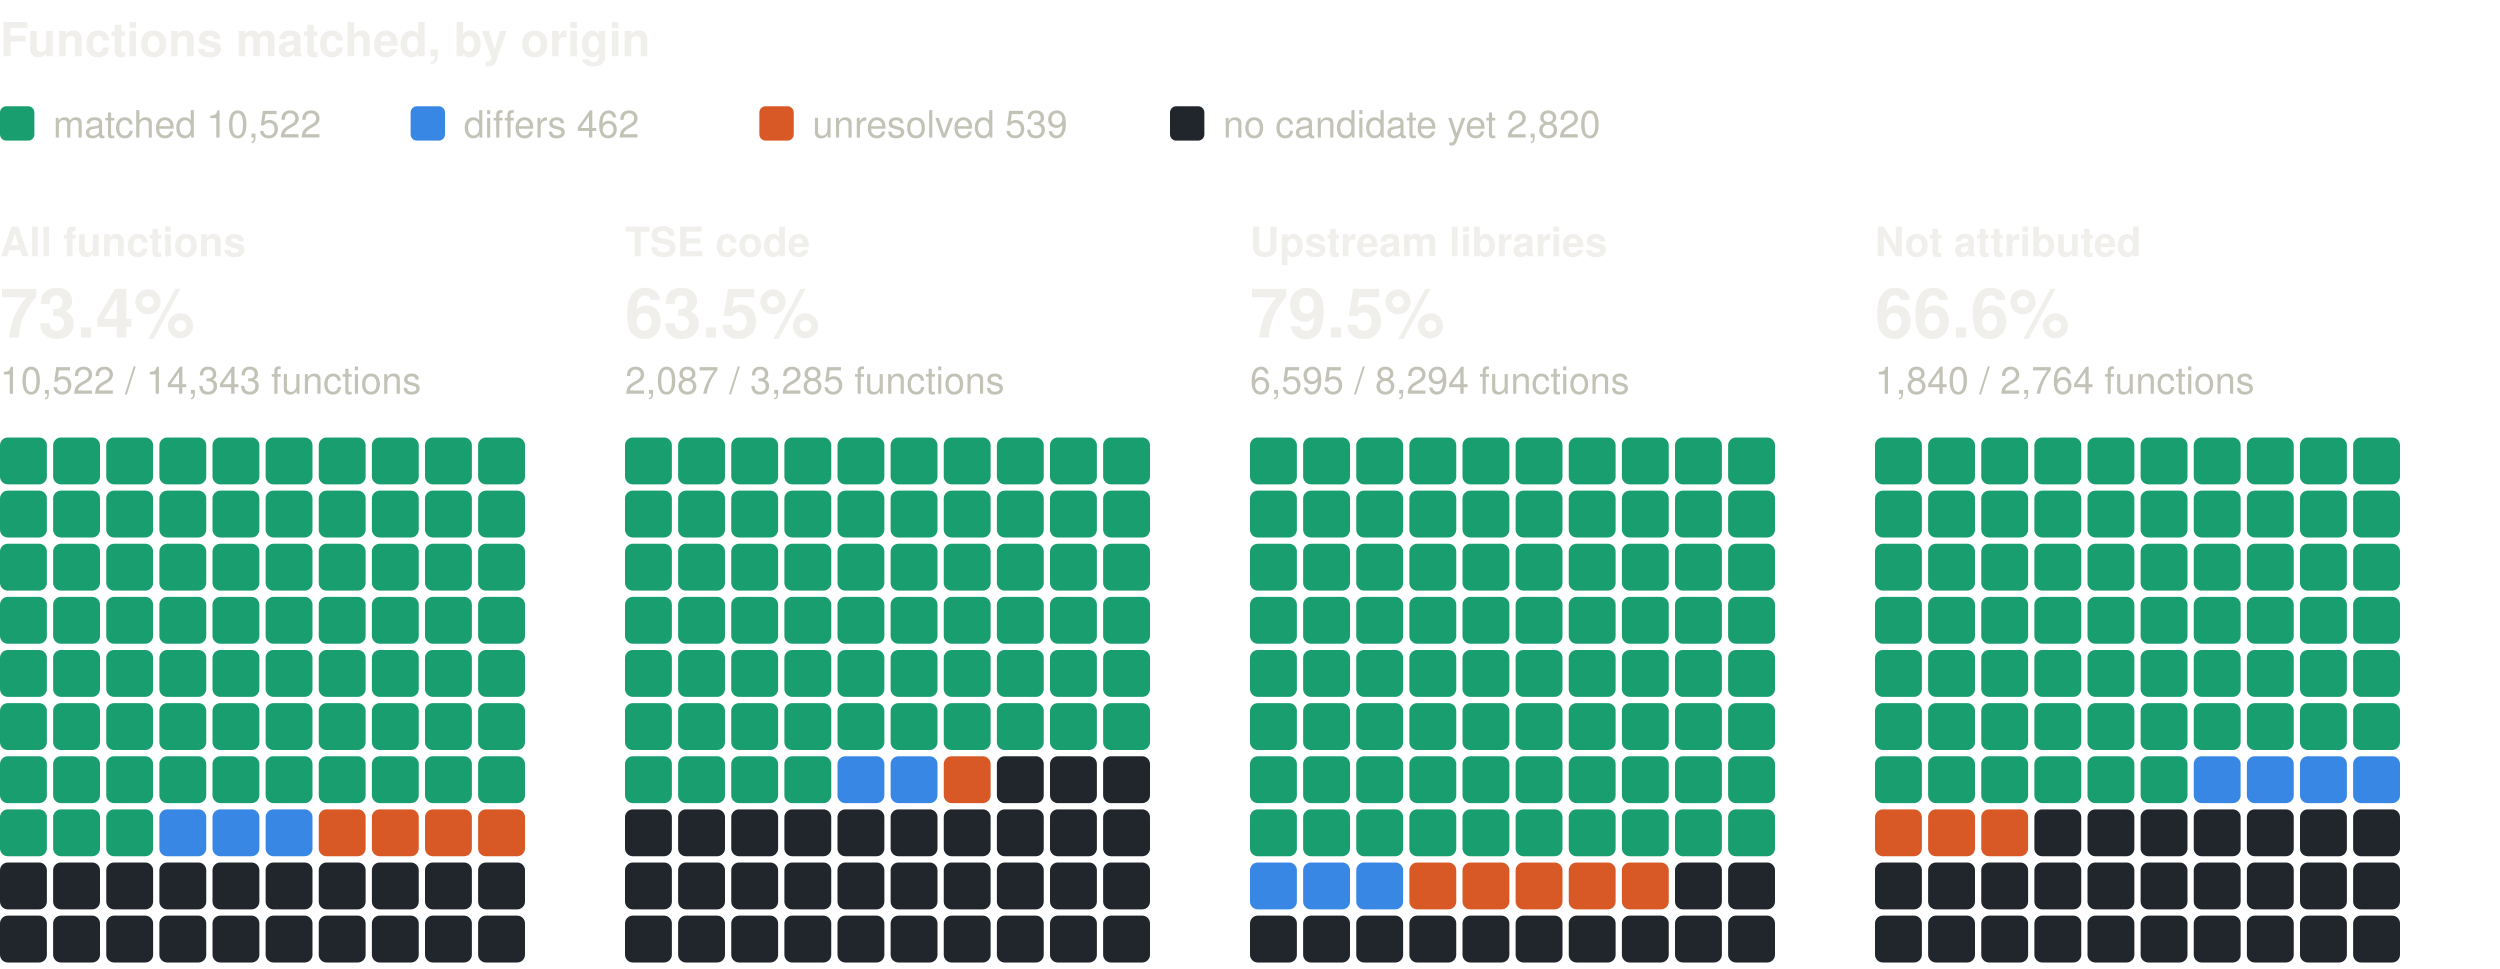
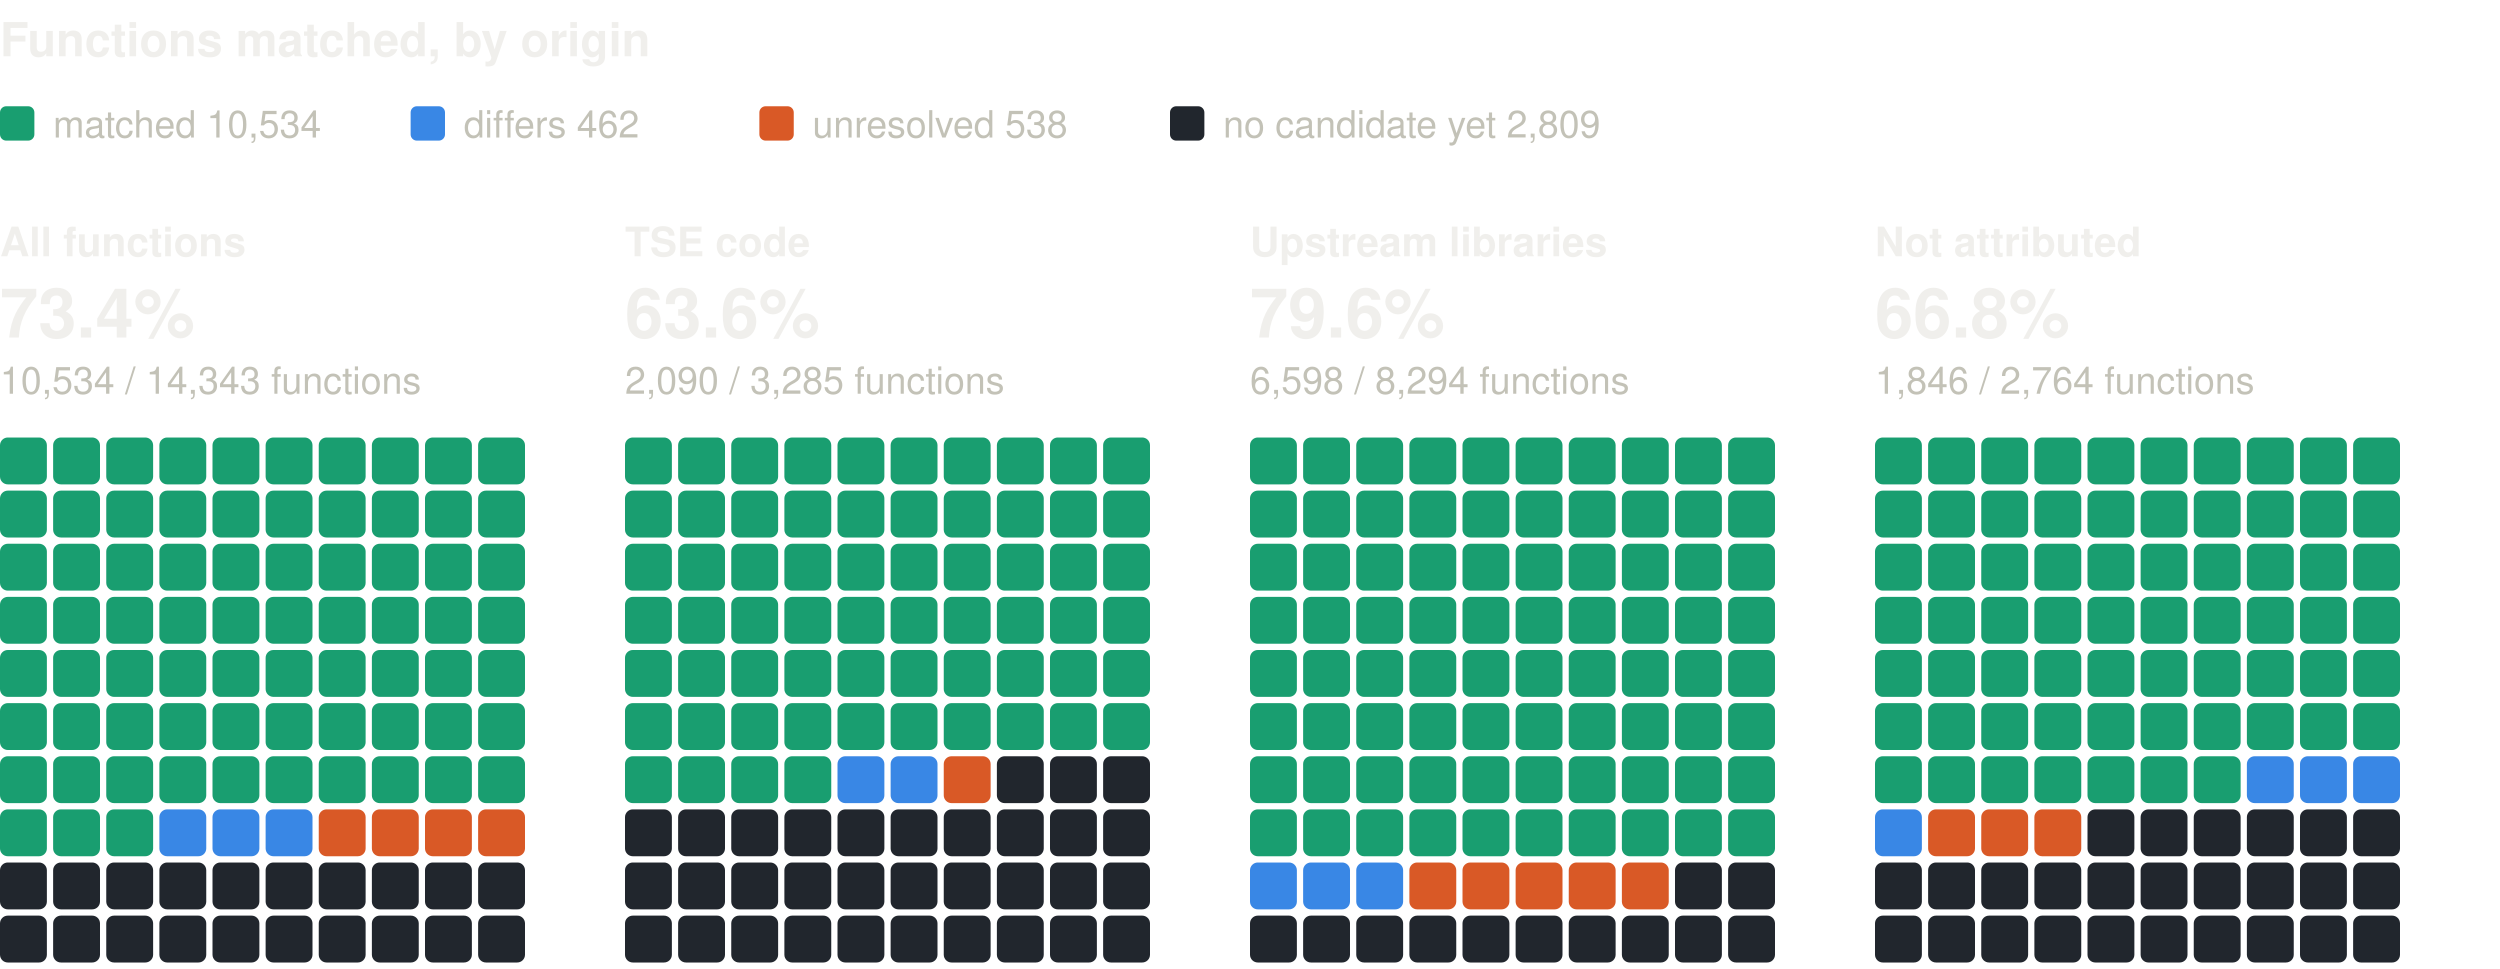
<svg xmlns="http://www.w3.org/2000/svg" width="800" height="310" viewBox="0 0 800 310" role="img" aria-label="Functions matched, by origin: one square per percent, coloured by verdict" font-family="system-ui, -apple-system, 'Segoe UI', Helvetica, Arial, sans-serif">
  <text x="0" y="18" font-size="15" fill="#f0efec" font-weight="600">Functions matched, by origin</text>
  <rect x="0" y="34" width="11" height="11" rx="2" fill="#199e70" />
-   <text x="17" y="44" font-size="12" fill="#c3c2b7">matched 10,522</text>
+   <text x="17" y="44" font-size="12" fill="#c3c2b7">matched 10,534</text>
  <rect x="131.4" y="34" width="11" height="11" rx="2" fill="#3987e5" />
  <text x="148.4" y="44" font-size="12" fill="#c3c2b7">differs 462</text>
  <rect x="243" y="34" width="11" height="11" rx="2" fill="#d95926" />
-   <text x="260" y="44" font-size="12" fill="#c3c2b7">unresolved 539</text>
+   <text x="260" y="44" font-size="12" fill="#c3c2b7">unresolved 538</text>
  <rect x="374.4" y="34" width="11" height="11" rx="2" fill="#21262d" />
-   <text x="391.4" y="44" font-size="12" fill="#c3c2b7">no candidate yet 2,820</text>
+   <text x="391.4" y="44" font-size="12" fill="#c3c2b7">no candidate yet 2,809</text>
  <text x="0" y="82" font-size="13" fill="#f0efec" font-weight="600">All functions</text>
  <text x="0" y="108" font-size="22" fill="#f0efec" font-weight="600">73.4%</text>
-   <text x="0" y="126" font-size="12" fill="#c3c2b7">10,522 / 14,343 functions</text>
+   <text x="0" y="126" font-size="12" fill="#c3c2b7">10,534 / 14,343 functions</text>
  <rect x="0" y="140" width="15" height="15" rx="2.5" fill="#199e70" />
  <rect x="17" y="140" width="15" height="15" rx="2.5" fill="#199e70" />
  <rect x="34" y="140" width="15" height="15" rx="2.5" fill="#199e70" />
  <rect x="51" y="140" width="15" height="15" rx="2.5" fill="#199e70" />
  <rect x="68" y="140" width="15" height="15" rx="2.5" fill="#199e70" />
  <rect x="85" y="140" width="15" height="15" rx="2.5" fill="#199e70" />
  <rect x="102" y="140" width="15" height="15" rx="2.5" fill="#199e70" />
  <rect x="119" y="140" width="15" height="15" rx="2.5" fill="#199e70" />
  <rect x="136" y="140" width="15" height="15" rx="2.5" fill="#199e70" />
  <rect x="153" y="140" width="15" height="15" rx="2.5" fill="#199e70" />
  <rect x="0" y="157" width="15" height="15" rx="2.5" fill="#199e70" />
  <rect x="17" y="157" width="15" height="15" rx="2.5" fill="#199e70" />
  <rect x="34" y="157" width="15" height="15" rx="2.5" fill="#199e70" />
  <rect x="51" y="157" width="15" height="15" rx="2.5" fill="#199e70" />
  <rect x="68" y="157" width="15" height="15" rx="2.5" fill="#199e70" />
  <rect x="85" y="157" width="15" height="15" rx="2.5" fill="#199e70" />
  <rect x="102" y="157" width="15" height="15" rx="2.5" fill="#199e70" />
  <rect x="119" y="157" width="15" height="15" rx="2.5" fill="#199e70" />
  <rect x="136" y="157" width="15" height="15" rx="2.5" fill="#199e70" />
  <rect x="153" y="157" width="15" height="15" rx="2.5" fill="#199e70" />
  <rect x="0" y="174" width="15" height="15" rx="2.5" fill="#199e70" />
  <rect x="17" y="174" width="15" height="15" rx="2.5" fill="#199e70" />
  <rect x="34" y="174" width="15" height="15" rx="2.5" fill="#199e70" />
  <rect x="51" y="174" width="15" height="15" rx="2.5" fill="#199e70" />
  <rect x="68" y="174" width="15" height="15" rx="2.5" fill="#199e70" />
  <rect x="85" y="174" width="15" height="15" rx="2.5" fill="#199e70" />
  <rect x="102" y="174" width="15" height="15" rx="2.5" fill="#199e70" />
  <rect x="119" y="174" width="15" height="15" rx="2.5" fill="#199e70" />
  <rect x="136" y="174" width="15" height="15" rx="2.5" fill="#199e70" />
  <rect x="153" y="174" width="15" height="15" rx="2.5" fill="#199e70" />
  <rect x="0" y="191" width="15" height="15" rx="2.5" fill="#199e70" />
  <rect x="17" y="191" width="15" height="15" rx="2.5" fill="#199e70" />
  <rect x="34" y="191" width="15" height="15" rx="2.5" fill="#199e70" />
  <rect x="51" y="191" width="15" height="15" rx="2.5" fill="#199e70" />
  <rect x="68" y="191" width="15" height="15" rx="2.5" fill="#199e70" />
  <rect x="85" y="191" width="15" height="15" rx="2.5" fill="#199e70" />
  <rect x="102" y="191" width="15" height="15" rx="2.5" fill="#199e70" />
  <rect x="119" y="191" width="15" height="15" rx="2.5" fill="#199e70" />
  <rect x="136" y="191" width="15" height="15" rx="2.5" fill="#199e70" />
  <rect x="153" y="191" width="15" height="15" rx="2.5" fill="#199e70" />
  <rect x="0" y="208" width="15" height="15" rx="2.5" fill="#199e70" />
  <rect x="17" y="208" width="15" height="15" rx="2.5" fill="#199e70" />
  <rect x="34" y="208" width="15" height="15" rx="2.5" fill="#199e70" />
  <rect x="51" y="208" width="15" height="15" rx="2.5" fill="#199e70" />
  <rect x="68" y="208" width="15" height="15" rx="2.5" fill="#199e70" />
  <rect x="85" y="208" width="15" height="15" rx="2.5" fill="#199e70" />
  <rect x="102" y="208" width="15" height="15" rx="2.5" fill="#199e70" />
  <rect x="119" y="208" width="15" height="15" rx="2.5" fill="#199e70" />
  <rect x="136" y="208" width="15" height="15" rx="2.5" fill="#199e70" />
  <rect x="153" y="208" width="15" height="15" rx="2.5" fill="#199e70" />
  <rect x="0" y="225" width="15" height="15" rx="2.5" fill="#199e70" />
  <rect x="17" y="225" width="15" height="15" rx="2.5" fill="#199e70" />
  <rect x="34" y="225" width="15" height="15" rx="2.5" fill="#199e70" />
  <rect x="51" y="225" width="15" height="15" rx="2.5" fill="#199e70" />
  <rect x="68" y="225" width="15" height="15" rx="2.5" fill="#199e70" />
  <rect x="85" y="225" width="15" height="15" rx="2.5" fill="#199e70" />
  <rect x="102" y="225" width="15" height="15" rx="2.5" fill="#199e70" />
  <rect x="119" y="225" width="15" height="15" rx="2.5" fill="#199e70" />
  <rect x="136" y="225" width="15" height="15" rx="2.5" fill="#199e70" />
  <rect x="153" y="225" width="15" height="15" rx="2.5" fill="#199e70" />
  <rect x="0" y="242" width="15" height="15" rx="2.5" fill="#199e70" />
  <rect x="17" y="242" width="15" height="15" rx="2.5" fill="#199e70" />
  <rect x="34" y="242" width="15" height="15" rx="2.5" fill="#199e70" />
  <rect x="51" y="242" width="15" height="15" rx="2.5" fill="#199e70" />
  <rect x="68" y="242" width="15" height="15" rx="2.5" fill="#199e70" />
  <rect x="85" y="242" width="15" height="15" rx="2.5" fill="#199e70" />
  <rect x="102" y="242" width="15" height="15" rx="2.5" fill="#199e70" />
  <rect x="119" y="242" width="15" height="15" rx="2.5" fill="#199e70" />
  <rect x="136" y="242" width="15" height="15" rx="2.5" fill="#199e70" />
  <rect x="153" y="242" width="15" height="15" rx="2.5" fill="#199e70" />
  <rect x="0" y="259" width="15" height="15" rx="2.5" fill="#199e70" />
  <rect x="17" y="259" width="15" height="15" rx="2.5" fill="#199e70" />
  <rect x="34" y="259" width="15" height="15" rx="2.5" fill="#199e70" />
  <rect x="51" y="259" width="15" height="15" rx="2.5" fill="#3987e5" />
  <rect x="68" y="259" width="15" height="15" rx="2.5" fill="#3987e5" />
  <rect x="85" y="259" width="15" height="15" rx="2.5" fill="#3987e5" />
  <rect x="102" y="259" width="15" height="15" rx="2.5" fill="#d95926" />
  <rect x="119" y="259" width="15" height="15" rx="2.5" fill="#d95926" />
  <rect x="136" y="259" width="15" height="15" rx="2.5" fill="#d95926" />
  <rect x="153" y="259" width="15" height="15" rx="2.5" fill="#d95926" />
  <rect x="0" y="276" width="15" height="15" rx="2.5" fill="#21262d" />
  <rect x="17" y="276" width="15" height="15" rx="2.5" fill="#21262d" />
  <rect x="34" y="276" width="15" height="15" rx="2.5" fill="#21262d" />
  <rect x="51" y="276" width="15" height="15" rx="2.5" fill="#21262d" />
  <rect x="68" y="276" width="15" height="15" rx="2.5" fill="#21262d" />
  <rect x="85" y="276" width="15" height="15" rx="2.5" fill="#21262d" />
  <rect x="102" y="276" width="15" height="15" rx="2.5" fill="#21262d" />
  <rect x="119" y="276" width="15" height="15" rx="2.5" fill="#21262d" />
  <rect x="136" y="276" width="15" height="15" rx="2.5" fill="#21262d" />
  <rect x="153" y="276" width="15" height="15" rx="2.5" fill="#21262d" />
  <rect x="0" y="293" width="15" height="15" rx="2.5" fill="#21262d" />
  <rect x="17" y="293" width="15" height="15" rx="2.5" fill="#21262d" />
  <rect x="34" y="293" width="15" height="15" rx="2.5" fill="#21262d" />
  <rect x="51" y="293" width="15" height="15" rx="2.5" fill="#21262d" />
  <rect x="68" y="293" width="15" height="15" rx="2.5" fill="#21262d" />
  <rect x="85" y="293" width="15" height="15" rx="2.5" fill="#21262d" />
  <rect x="102" y="293" width="15" height="15" rx="2.5" fill="#21262d" />
  <rect x="119" y="293" width="15" height="15" rx="2.5" fill="#21262d" />
  <rect x="136" y="293" width="15" height="15" rx="2.5" fill="#21262d" />
  <rect x="153" y="293" width="15" height="15" rx="2.5" fill="#21262d" />
  <text x="200" y="82" font-size="13" fill="#f0efec" font-weight="600">TSE code</text>
-   <text x="200" y="108" font-size="22" fill="#f0efec" font-weight="600">63.5%</text>
-   <text x="200" y="126" font-size="12" fill="#c3c2b7">2,087 / 3,285 functions</text>
+   <text x="200" y="108" font-size="22" fill="#f0efec" font-weight="600">63.6%</text>
+   <text x="200" y="126" font-size="12" fill="#c3c2b7">2,090 / 3,285 functions</text>
  <rect x="200" y="140" width="15" height="15" rx="2.5" fill="#199e70" />
  <rect x="217" y="140" width="15" height="15" rx="2.5" fill="#199e70" />
  <rect x="234" y="140" width="15" height="15" rx="2.5" fill="#199e70" />
  <rect x="251" y="140" width="15" height="15" rx="2.5" fill="#199e70" />
  <rect x="268" y="140" width="15" height="15" rx="2.5" fill="#199e70" />
  <rect x="285" y="140" width="15" height="15" rx="2.5" fill="#199e70" />
  <rect x="302" y="140" width="15" height="15" rx="2.5" fill="#199e70" />
  <rect x="319" y="140" width="15" height="15" rx="2.5" fill="#199e70" />
  <rect x="336" y="140" width="15" height="15" rx="2.5" fill="#199e70" />
  <rect x="353" y="140" width="15" height="15" rx="2.5" fill="#199e70" />
  <rect x="200" y="157" width="15" height="15" rx="2.5" fill="#199e70" />
  <rect x="217" y="157" width="15" height="15" rx="2.5" fill="#199e70" />
  <rect x="234" y="157" width="15" height="15" rx="2.5" fill="#199e70" />
  <rect x="251" y="157" width="15" height="15" rx="2.5" fill="#199e70" />
  <rect x="268" y="157" width="15" height="15" rx="2.5" fill="#199e70" />
  <rect x="285" y="157" width="15" height="15" rx="2.5" fill="#199e70" />
  <rect x="302" y="157" width="15" height="15" rx="2.5" fill="#199e70" />
  <rect x="319" y="157" width="15" height="15" rx="2.5" fill="#199e70" />
  <rect x="336" y="157" width="15" height="15" rx="2.5" fill="#199e70" />
  <rect x="353" y="157" width="15" height="15" rx="2.5" fill="#199e70" />
  <rect x="200" y="174" width="15" height="15" rx="2.5" fill="#199e70" />
  <rect x="217" y="174" width="15" height="15" rx="2.5" fill="#199e70" />
  <rect x="234" y="174" width="15" height="15" rx="2.5" fill="#199e70" />
  <rect x="251" y="174" width="15" height="15" rx="2.5" fill="#199e70" />
  <rect x="268" y="174" width="15" height="15" rx="2.5" fill="#199e70" />
  <rect x="285" y="174" width="15" height="15" rx="2.5" fill="#199e70" />
  <rect x="302" y="174" width="15" height="15" rx="2.5" fill="#199e70" />
  <rect x="319" y="174" width="15" height="15" rx="2.5" fill="#199e70" />
  <rect x="336" y="174" width="15" height="15" rx="2.5" fill="#199e70" />
  <rect x="353" y="174" width="15" height="15" rx="2.5" fill="#199e70" />
  <rect x="200" y="191" width="15" height="15" rx="2.5" fill="#199e70" />
  <rect x="217" y="191" width="15" height="15" rx="2.5" fill="#199e70" />
  <rect x="234" y="191" width="15" height="15" rx="2.5" fill="#199e70" />
  <rect x="251" y="191" width="15" height="15" rx="2.5" fill="#199e70" />
  <rect x="268" y="191" width="15" height="15" rx="2.5" fill="#199e70" />
  <rect x="285" y="191" width="15" height="15" rx="2.5" fill="#199e70" />
  <rect x="302" y="191" width="15" height="15" rx="2.5" fill="#199e70" />
  <rect x="319" y="191" width="15" height="15" rx="2.5" fill="#199e70" />
  <rect x="336" y="191" width="15" height="15" rx="2.5" fill="#199e70" />
  <rect x="353" y="191" width="15" height="15" rx="2.5" fill="#199e70" />
  <rect x="200" y="208" width="15" height="15" rx="2.5" fill="#199e70" />
  <rect x="217" y="208" width="15" height="15" rx="2.5" fill="#199e70" />
  <rect x="234" y="208" width="15" height="15" rx="2.5" fill="#199e70" />
  <rect x="251" y="208" width="15" height="15" rx="2.5" fill="#199e70" />
  <rect x="268" y="208" width="15" height="15" rx="2.5" fill="#199e70" />
  <rect x="285" y="208" width="15" height="15" rx="2.5" fill="#199e70" />
  <rect x="302" y="208" width="15" height="15" rx="2.5" fill="#199e70" />
  <rect x="319" y="208" width="15" height="15" rx="2.5" fill="#199e70" />
  <rect x="336" y="208" width="15" height="15" rx="2.5" fill="#199e70" />
  <rect x="353" y="208" width="15" height="15" rx="2.5" fill="#199e70" />
  <rect x="200" y="225" width="15" height="15" rx="2.5" fill="#199e70" />
  <rect x="217" y="225" width="15" height="15" rx="2.5" fill="#199e70" />
  <rect x="234" y="225" width="15" height="15" rx="2.5" fill="#199e70" />
  <rect x="251" y="225" width="15" height="15" rx="2.5" fill="#199e70" />
  <rect x="268" y="225" width="15" height="15" rx="2.5" fill="#199e70" />
  <rect x="285" y="225" width="15" height="15" rx="2.5" fill="#199e70" />
  <rect x="302" y="225" width="15" height="15" rx="2.5" fill="#199e70" />
  <rect x="319" y="225" width="15" height="15" rx="2.5" fill="#199e70" />
  <rect x="336" y="225" width="15" height="15" rx="2.5" fill="#199e70" />
  <rect x="353" y="225" width="15" height="15" rx="2.5" fill="#199e70" />
  <rect x="200" y="242" width="15" height="15" rx="2.5" fill="#199e70" />
  <rect x="217" y="242" width="15" height="15" rx="2.5" fill="#199e70" />
  <rect x="234" y="242" width="15" height="15" rx="2.5" fill="#199e70" />
  <rect x="251" y="242" width="15" height="15" rx="2.5" fill="#199e70" />
  <rect x="268" y="242" width="15" height="15" rx="2.5" fill="#3987e5" />
  <rect x="285" y="242" width="15" height="15" rx="2.5" fill="#3987e5" />
  <rect x="302" y="242" width="15" height="15" rx="2.5" fill="#d95926" />
  <rect x="319" y="242" width="15" height="15" rx="2.5" fill="#21262d" />
  <rect x="336" y="242" width="15" height="15" rx="2.5" fill="#21262d" />
  <rect x="353" y="242" width="15" height="15" rx="2.5" fill="#21262d" />
  <rect x="200" y="259" width="15" height="15" rx="2.5" fill="#21262d" />
  <rect x="217" y="259" width="15" height="15" rx="2.5" fill="#21262d" />
  <rect x="234" y="259" width="15" height="15" rx="2.5" fill="#21262d" />
  <rect x="251" y="259" width="15" height="15" rx="2.5" fill="#21262d" />
  <rect x="268" y="259" width="15" height="15" rx="2.5" fill="#21262d" />
  <rect x="285" y="259" width="15" height="15" rx="2.5" fill="#21262d" />
  <rect x="302" y="259" width="15" height="15" rx="2.5" fill="#21262d" />
  <rect x="319" y="259" width="15" height="15" rx="2.5" fill="#21262d" />
  <rect x="336" y="259" width="15" height="15" rx="2.5" fill="#21262d" />
  <rect x="353" y="259" width="15" height="15" rx="2.5" fill="#21262d" />
  <rect x="200" y="276" width="15" height="15" rx="2.5" fill="#21262d" />
  <rect x="217" y="276" width="15" height="15" rx="2.5" fill="#21262d" />
  <rect x="234" y="276" width="15" height="15" rx="2.5" fill="#21262d" />
  <rect x="251" y="276" width="15" height="15" rx="2.5" fill="#21262d" />
  <rect x="268" y="276" width="15" height="15" rx="2.5" fill="#21262d" />
  <rect x="285" y="276" width="15" height="15" rx="2.5" fill="#21262d" />
  <rect x="302" y="276" width="15" height="15" rx="2.5" fill="#21262d" />
  <rect x="319" y="276" width="15" height="15" rx="2.5" fill="#21262d" />
  <rect x="336" y="276" width="15" height="15" rx="2.5" fill="#21262d" />
  <rect x="353" y="276" width="15" height="15" rx="2.5" fill="#21262d" />
  <rect x="200" y="293" width="15" height="15" rx="2.5" fill="#21262d" />
  <rect x="217" y="293" width="15" height="15" rx="2.5" fill="#21262d" />
  <rect x="234" y="293" width="15" height="15" rx="2.5" fill="#21262d" />
  <rect x="251" y="293" width="15" height="15" rx="2.5" fill="#21262d" />
  <rect x="268" y="293" width="15" height="15" rx="2.5" fill="#21262d" />
  <rect x="285" y="293" width="15" height="15" rx="2.5" fill="#21262d" />
  <rect x="302" y="293" width="15" height="15" rx="2.5" fill="#21262d" />
  <rect x="319" y="293" width="15" height="15" rx="2.5" fill="#21262d" />
  <rect x="336" y="293" width="15" height="15" rx="2.5" fill="#21262d" />
  <rect x="353" y="293" width="15" height="15" rx="2.5" fill="#21262d" />
  <text x="400" y="82" font-size="13" fill="#f0efec" font-weight="600">Upstream libraries</text>
-   <text x="400" y="108" font-size="22" fill="#f0efec" font-weight="600">79.5%</text>
-   <text x="400" y="126" font-size="12" fill="#c3c2b7">6,595 / 8,294 functions</text>
+   <text x="400" y="108" font-size="22" fill="#f0efec" font-weight="600">79.6%</text>
+   <text x="400" y="126" font-size="12" fill="#c3c2b7">6,598 / 8,294 functions</text>
  <rect x="400" y="140" width="15" height="15" rx="2.5" fill="#199e70" />
  <rect x="417" y="140" width="15" height="15" rx="2.5" fill="#199e70" />
  <rect x="434" y="140" width="15" height="15" rx="2.5" fill="#199e70" />
  <rect x="451" y="140" width="15" height="15" rx="2.5" fill="#199e70" />
  <rect x="468" y="140" width="15" height="15" rx="2.5" fill="#199e70" />
  <rect x="485" y="140" width="15" height="15" rx="2.5" fill="#199e70" />
  <rect x="502" y="140" width="15" height="15" rx="2.5" fill="#199e70" />
  <rect x="519" y="140" width="15" height="15" rx="2.5" fill="#199e70" />
  <rect x="536" y="140" width="15" height="15" rx="2.5" fill="#199e70" />
  <rect x="553" y="140" width="15" height="15" rx="2.5" fill="#199e70" />
  <rect x="400" y="157" width="15" height="15" rx="2.5" fill="#199e70" />
  <rect x="417" y="157" width="15" height="15" rx="2.5" fill="#199e70" />
  <rect x="434" y="157" width="15" height="15" rx="2.5" fill="#199e70" />
  <rect x="451" y="157" width="15" height="15" rx="2.5" fill="#199e70" />
  <rect x="468" y="157" width="15" height="15" rx="2.5" fill="#199e70" />
  <rect x="485" y="157" width="15" height="15" rx="2.5" fill="#199e70" />
  <rect x="502" y="157" width="15" height="15" rx="2.5" fill="#199e70" />
  <rect x="519" y="157" width="15" height="15" rx="2.5" fill="#199e70" />
  <rect x="536" y="157" width="15" height="15" rx="2.5" fill="#199e70" />
  <rect x="553" y="157" width="15" height="15" rx="2.5" fill="#199e70" />
  <rect x="400" y="174" width="15" height="15" rx="2.5" fill="#199e70" />
  <rect x="417" y="174" width="15" height="15" rx="2.5" fill="#199e70" />
  <rect x="434" y="174" width="15" height="15" rx="2.5" fill="#199e70" />
  <rect x="451" y="174" width="15" height="15" rx="2.5" fill="#199e70" />
  <rect x="468" y="174" width="15" height="15" rx="2.5" fill="#199e70" />
  <rect x="485" y="174" width="15" height="15" rx="2.5" fill="#199e70" />
  <rect x="502" y="174" width="15" height="15" rx="2.5" fill="#199e70" />
  <rect x="519" y="174" width="15" height="15" rx="2.5" fill="#199e70" />
  <rect x="536" y="174" width="15" height="15" rx="2.5" fill="#199e70" />
  <rect x="553" y="174" width="15" height="15" rx="2.5" fill="#199e70" />
  <rect x="400" y="191" width="15" height="15" rx="2.5" fill="#199e70" />
  <rect x="417" y="191" width="15" height="15" rx="2.5" fill="#199e70" />
  <rect x="434" y="191" width="15" height="15" rx="2.5" fill="#199e70" />
  <rect x="451" y="191" width="15" height="15" rx="2.5" fill="#199e70" />
  <rect x="468" y="191" width="15" height="15" rx="2.5" fill="#199e70" />
  <rect x="485" y="191" width="15" height="15" rx="2.5" fill="#199e70" />
  <rect x="502" y="191" width="15" height="15" rx="2.5" fill="#199e70" />
  <rect x="519" y="191" width="15" height="15" rx="2.5" fill="#199e70" />
  <rect x="536" y="191" width="15" height="15" rx="2.5" fill="#199e70" />
  <rect x="553" y="191" width="15" height="15" rx="2.5" fill="#199e70" />
  <rect x="400" y="208" width="15" height="15" rx="2.5" fill="#199e70" />
  <rect x="417" y="208" width="15" height="15" rx="2.5" fill="#199e70" />
  <rect x="434" y="208" width="15" height="15" rx="2.5" fill="#199e70" />
  <rect x="451" y="208" width="15" height="15" rx="2.5" fill="#199e70" />
  <rect x="468" y="208" width="15" height="15" rx="2.5" fill="#199e70" />
  <rect x="485" y="208" width="15" height="15" rx="2.5" fill="#199e70" />
  <rect x="502" y="208" width="15" height="15" rx="2.5" fill="#199e70" />
  <rect x="519" y="208" width="15" height="15" rx="2.5" fill="#199e70" />
  <rect x="536" y="208" width="15" height="15" rx="2.5" fill="#199e70" />
  <rect x="553" y="208" width="15" height="15" rx="2.5" fill="#199e70" />
  <rect x="400" y="225" width="15" height="15" rx="2.5" fill="#199e70" />
  <rect x="417" y="225" width="15" height="15" rx="2.5" fill="#199e70" />
  <rect x="434" y="225" width="15" height="15" rx="2.5" fill="#199e70" />
  <rect x="451" y="225" width="15" height="15" rx="2.5" fill="#199e70" />
  <rect x="468" y="225" width="15" height="15" rx="2.5" fill="#199e70" />
  <rect x="485" y="225" width="15" height="15" rx="2.5" fill="#199e70" />
  <rect x="502" y="225" width="15" height="15" rx="2.5" fill="#199e70" />
  <rect x="519" y="225" width="15" height="15" rx="2.5" fill="#199e70" />
  <rect x="536" y="225" width="15" height="15" rx="2.5" fill="#199e70" />
  <rect x="553" y="225" width="15" height="15" rx="2.5" fill="#199e70" />
  <rect x="400" y="242" width="15" height="15" rx="2.5" fill="#199e70" />
  <rect x="417" y="242" width="15" height="15" rx="2.5" fill="#199e70" />
  <rect x="434" y="242" width="15" height="15" rx="2.5" fill="#199e70" />
  <rect x="451" y="242" width="15" height="15" rx="2.5" fill="#199e70" />
  <rect x="468" y="242" width="15" height="15" rx="2.5" fill="#199e70" />
  <rect x="485" y="242" width="15" height="15" rx="2.5" fill="#199e70" />
  <rect x="502" y="242" width="15" height="15" rx="2.5" fill="#199e70" />
  <rect x="519" y="242" width="15" height="15" rx="2.5" fill="#199e70" />
  <rect x="536" y="242" width="15" height="15" rx="2.5" fill="#199e70" />
  <rect x="553" y="242" width="15" height="15" rx="2.5" fill="#199e70" />
  <rect x="400" y="259" width="15" height="15" rx="2.5" fill="#199e70" />
  <rect x="417" y="259" width="15" height="15" rx="2.5" fill="#199e70" />
  <rect x="434" y="259" width="15" height="15" rx="2.5" fill="#199e70" />
  <rect x="451" y="259" width="15" height="15" rx="2.5" fill="#199e70" />
  <rect x="468" y="259" width="15" height="15" rx="2.5" fill="#199e70" />
  <rect x="485" y="259" width="15" height="15" rx="2.5" fill="#199e70" />
  <rect x="502" y="259" width="15" height="15" rx="2.5" fill="#199e70" />
  <rect x="519" y="259" width="15" height="15" rx="2.5" fill="#199e70" />
  <rect x="536" y="259" width="15" height="15" rx="2.5" fill="#199e70" />
  <rect x="553" y="259" width="15" height="15" rx="2.5" fill="#199e70" />
  <rect x="400" y="276" width="15" height="15" rx="2.5" fill="#3987e5" />
  <rect x="417" y="276" width="15" height="15" rx="2.5" fill="#3987e5" />
  <rect x="434" y="276" width="15" height="15" rx="2.5" fill="#3987e5" />
  <rect x="451" y="276" width="15" height="15" rx="2.5" fill="#d95926" />
  <rect x="468" y="276" width="15" height="15" rx="2.5" fill="#d95926" />
  <rect x="485" y="276" width="15" height="15" rx="2.5" fill="#d95926" />
  <rect x="502" y="276" width="15" height="15" rx="2.5" fill="#d95926" />
  <rect x="519" y="276" width="15" height="15" rx="2.5" fill="#d95926" />
  <rect x="536" y="276" width="15" height="15" rx="2.5" fill="#21262d" />
  <rect x="553" y="276" width="15" height="15" rx="2.5" fill="#21262d" />
  <rect x="400" y="293" width="15" height="15" rx="2.5" fill="#21262d" />
  <rect x="417" y="293" width="15" height="15" rx="2.5" fill="#21262d" />
  <rect x="434" y="293" width="15" height="15" rx="2.5" fill="#21262d" />
  <rect x="451" y="293" width="15" height="15" rx="2.5" fill="#21262d" />
  <rect x="468" y="293" width="15" height="15" rx="2.5" fill="#21262d" />
  <rect x="485" y="293" width="15" height="15" rx="2.5" fill="#21262d" />
  <rect x="502" y="293" width="15" height="15" rx="2.5" fill="#21262d" />
  <rect x="519" y="293" width="15" height="15" rx="2.5" fill="#21262d" />
  <rect x="536" y="293" width="15" height="15" rx="2.5" fill="#21262d" />
  <rect x="553" y="293" width="15" height="15" rx="2.5" fill="#21262d" />
  <text x="600" y="82" font-size="13" fill="#f0efec" font-weight="600">Not attributed</text>
-   <text x="600" y="108" font-size="22" fill="#f0efec" font-weight="600">66.6%</text>
-   <text x="600" y="126" font-size="12" fill="#c3c2b7">1,840 / 2,764 functions</text>
+   <text x="600" y="108" font-size="22" fill="#f0efec" font-weight="600">66.8%</text>
+   <text x="600" y="126" font-size="12" fill="#c3c2b7">1,846 / 2,764 functions</text>
  <rect x="600" y="140" width="15" height="15" rx="2.5" fill="#199e70" />
  <rect x="617" y="140" width="15" height="15" rx="2.5" fill="#199e70" />
  <rect x="634" y="140" width="15" height="15" rx="2.5" fill="#199e70" />
  <rect x="651" y="140" width="15" height="15" rx="2.5" fill="#199e70" />
  <rect x="668" y="140" width="15" height="15" rx="2.5" fill="#199e70" />
  <rect x="685" y="140" width="15" height="15" rx="2.5" fill="#199e70" />
  <rect x="702" y="140" width="15" height="15" rx="2.5" fill="#199e70" />
  <rect x="719" y="140" width="15" height="15" rx="2.5" fill="#199e70" />
  <rect x="736" y="140" width="15" height="15" rx="2.5" fill="#199e70" />
  <rect x="753" y="140" width="15" height="15" rx="2.5" fill="#199e70" />
  <rect x="600" y="157" width="15" height="15" rx="2.5" fill="#199e70" />
  <rect x="617" y="157" width="15" height="15" rx="2.5" fill="#199e70" />
  <rect x="634" y="157" width="15" height="15" rx="2.5" fill="#199e70" />
  <rect x="651" y="157" width="15" height="15" rx="2.5" fill="#199e70" />
  <rect x="668" y="157" width="15" height="15" rx="2.5" fill="#199e70" />
  <rect x="685" y="157" width="15" height="15" rx="2.5" fill="#199e70" />
  <rect x="702" y="157" width="15" height="15" rx="2.5" fill="#199e70" />
  <rect x="719" y="157" width="15" height="15" rx="2.5" fill="#199e70" />
  <rect x="736" y="157" width="15" height="15" rx="2.5" fill="#199e70" />
  <rect x="753" y="157" width="15" height="15" rx="2.5" fill="#199e70" />
  <rect x="600" y="174" width="15" height="15" rx="2.5" fill="#199e70" />
  <rect x="617" y="174" width="15" height="15" rx="2.5" fill="#199e70" />
  <rect x="634" y="174" width="15" height="15" rx="2.5" fill="#199e70" />
  <rect x="651" y="174" width="15" height="15" rx="2.5" fill="#199e70" />
  <rect x="668" y="174" width="15" height="15" rx="2.5" fill="#199e70" />
  <rect x="685" y="174" width="15" height="15" rx="2.5" fill="#199e70" />
  <rect x="702" y="174" width="15" height="15" rx="2.5" fill="#199e70" />
  <rect x="719" y="174" width="15" height="15" rx="2.5" fill="#199e70" />
  <rect x="736" y="174" width="15" height="15" rx="2.5" fill="#199e70" />
  <rect x="753" y="174" width="15" height="15" rx="2.5" fill="#199e70" />
  <rect x="600" y="191" width="15" height="15" rx="2.5" fill="#199e70" />
  <rect x="617" y="191" width="15" height="15" rx="2.5" fill="#199e70" />
  <rect x="634" y="191" width="15" height="15" rx="2.5" fill="#199e70" />
  <rect x="651" y="191" width="15" height="15" rx="2.5" fill="#199e70" />
  <rect x="668" y="191" width="15" height="15" rx="2.5" fill="#199e70" />
  <rect x="685" y="191" width="15" height="15" rx="2.5" fill="#199e70" />
  <rect x="702" y="191" width="15" height="15" rx="2.5" fill="#199e70" />
  <rect x="719" y="191" width="15" height="15" rx="2.5" fill="#199e70" />
  <rect x="736" y="191" width="15" height="15" rx="2.5" fill="#199e70" />
  <rect x="753" y="191" width="15" height="15" rx="2.5" fill="#199e70" />
  <rect x="600" y="208" width="15" height="15" rx="2.5" fill="#199e70" />
  <rect x="617" y="208" width="15" height="15" rx="2.5" fill="#199e70" />
  <rect x="634" y="208" width="15" height="15" rx="2.5" fill="#199e70" />
  <rect x="651" y="208" width="15" height="15" rx="2.5" fill="#199e70" />
  <rect x="668" y="208" width="15" height="15" rx="2.5" fill="#199e70" />
  <rect x="685" y="208" width="15" height="15" rx="2.5" fill="#199e70" />
  <rect x="702" y="208" width="15" height="15" rx="2.5" fill="#199e70" />
  <rect x="719" y="208" width="15" height="15" rx="2.5" fill="#199e70" />
  <rect x="736" y="208" width="15" height="15" rx="2.5" fill="#199e70" />
  <rect x="753" y="208" width="15" height="15" rx="2.5" fill="#199e70" />
  <rect x="600" y="225" width="15" height="15" rx="2.5" fill="#199e70" />
  <rect x="617" y="225" width="15" height="15" rx="2.5" fill="#199e70" />
  <rect x="634" y="225" width="15" height="15" rx="2.5" fill="#199e70" />
  <rect x="651" y="225" width="15" height="15" rx="2.5" fill="#199e70" />
  <rect x="668" y="225" width="15" height="15" rx="2.5" fill="#199e70" />
  <rect x="685" y="225" width="15" height="15" rx="2.5" fill="#199e70" />
  <rect x="702" y="225" width="15" height="15" rx="2.5" fill="#199e70" />
  <rect x="719" y="225" width="15" height="15" rx="2.5" fill="#199e70" />
  <rect x="736" y="225" width="15" height="15" rx="2.5" fill="#199e70" />
  <rect x="753" y="225" width="15" height="15" rx="2.5" fill="#199e70" />
  <rect x="600" y="242" width="15" height="15" rx="2.5" fill="#199e70" />
  <rect x="617" y="242" width="15" height="15" rx="2.5" fill="#199e70" />
  <rect x="634" y="242" width="15" height="15" rx="2.5" fill="#199e70" />
  <rect x="651" y="242" width="15" height="15" rx="2.5" fill="#199e70" />
  <rect x="668" y="242" width="15" height="15" rx="2.5" fill="#199e70" />
  <rect x="685" y="242" width="15" height="15" rx="2.5" fill="#199e70" />
-   <rect x="702" y="242" width="15" height="15" rx="2.5" fill="#3987e5" />
+   <rect x="702" y="242" width="15" height="15" rx="2.5" fill="#199e70" />
  <rect x="719" y="242" width="15" height="15" rx="2.5" fill="#3987e5" />
  <rect x="736" y="242" width="15" height="15" rx="2.5" fill="#3987e5" />
  <rect x="753" y="242" width="15" height="15" rx="2.5" fill="#3987e5" />
-   <rect x="600" y="259" width="15" height="15" rx="2.5" fill="#d95926" />
+   <rect x="600" y="259" width="15" height="15" rx="2.5" fill="#3987e5" />
  <rect x="617" y="259" width="15" height="15" rx="2.5" fill="#d95926" />
  <rect x="634" y="259" width="15" height="15" rx="2.5" fill="#d95926" />
-   <rect x="651" y="259" width="15" height="15" rx="2.5" fill="#21262d" />
+   <rect x="651" y="259" width="15" height="15" rx="2.5" fill="#d95926" />
  <rect x="668" y="259" width="15" height="15" rx="2.5" fill="#21262d" />
  <rect x="685" y="259" width="15" height="15" rx="2.5" fill="#21262d" />
  <rect x="702" y="259" width="15" height="15" rx="2.5" fill="#21262d" />
  <rect x="719" y="259" width="15" height="15" rx="2.5" fill="#21262d" />
  <rect x="736" y="259" width="15" height="15" rx="2.5" fill="#21262d" />
  <rect x="753" y="259" width="15" height="15" rx="2.5" fill="#21262d" />
  <rect x="600" y="276" width="15" height="15" rx="2.5" fill="#21262d" />
  <rect x="617" y="276" width="15" height="15" rx="2.5" fill="#21262d" />
  <rect x="634" y="276" width="15" height="15" rx="2.5" fill="#21262d" />
  <rect x="651" y="276" width="15" height="15" rx="2.5" fill="#21262d" />
  <rect x="668" y="276" width="15" height="15" rx="2.5" fill="#21262d" />
  <rect x="685" y="276" width="15" height="15" rx="2.5" fill="#21262d" />
  <rect x="702" y="276" width="15" height="15" rx="2.5" fill="#21262d" />
  <rect x="719" y="276" width="15" height="15" rx="2.5" fill="#21262d" />
  <rect x="736" y="276" width="15" height="15" rx="2.5" fill="#21262d" />
  <rect x="753" y="276" width="15" height="15" rx="2.5" fill="#21262d" />
  <rect x="600" y="293" width="15" height="15" rx="2.5" fill="#21262d" />
  <rect x="617" y="293" width="15" height="15" rx="2.5" fill="#21262d" />
  <rect x="634" y="293" width="15" height="15" rx="2.5" fill="#21262d" />
  <rect x="651" y="293" width="15" height="15" rx="2.5" fill="#21262d" />
  <rect x="668" y="293" width="15" height="15" rx="2.5" fill="#21262d" />
  <rect x="685" y="293" width="15" height="15" rx="2.5" fill="#21262d" />
  <rect x="702" y="293" width="15" height="15" rx="2.5" fill="#21262d" />
  <rect x="719" y="293" width="15" height="15" rx="2.5" fill="#21262d" />
  <rect x="736" y="293" width="15" height="15" rx="2.5" fill="#21262d" />
  <rect x="753" y="293" width="15" height="15" rx="2.5" fill="#21262d" />
</svg>
